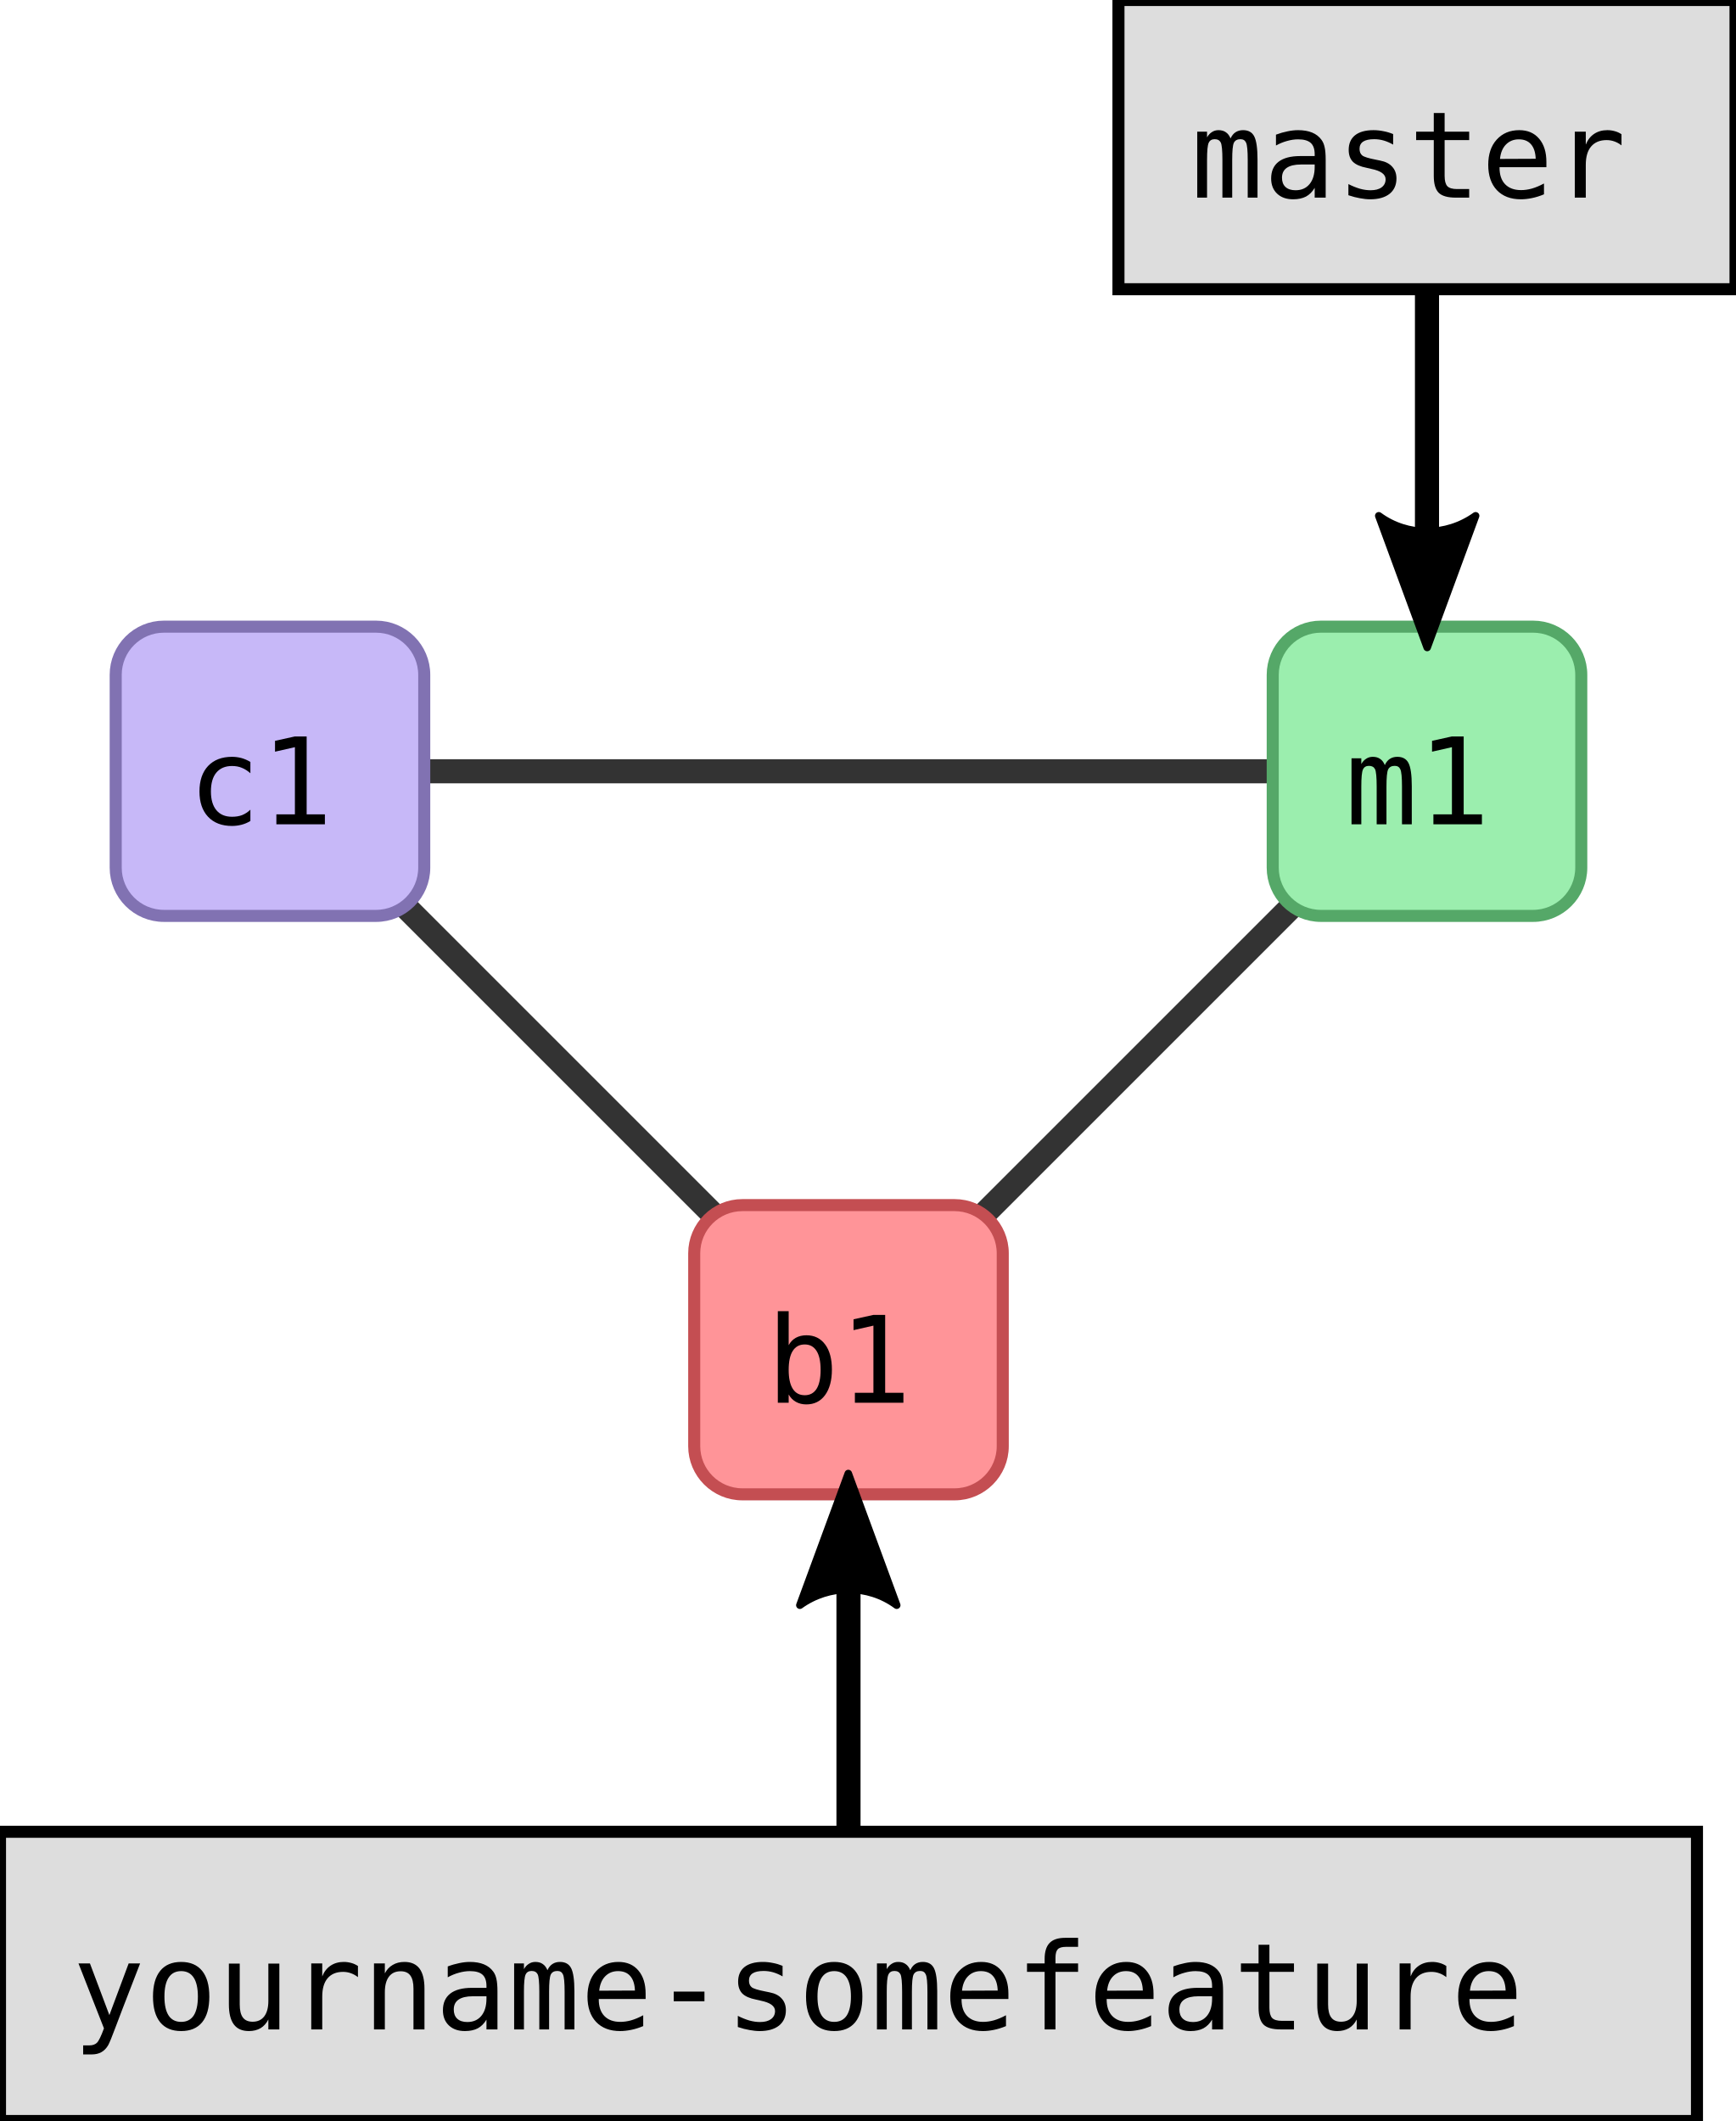
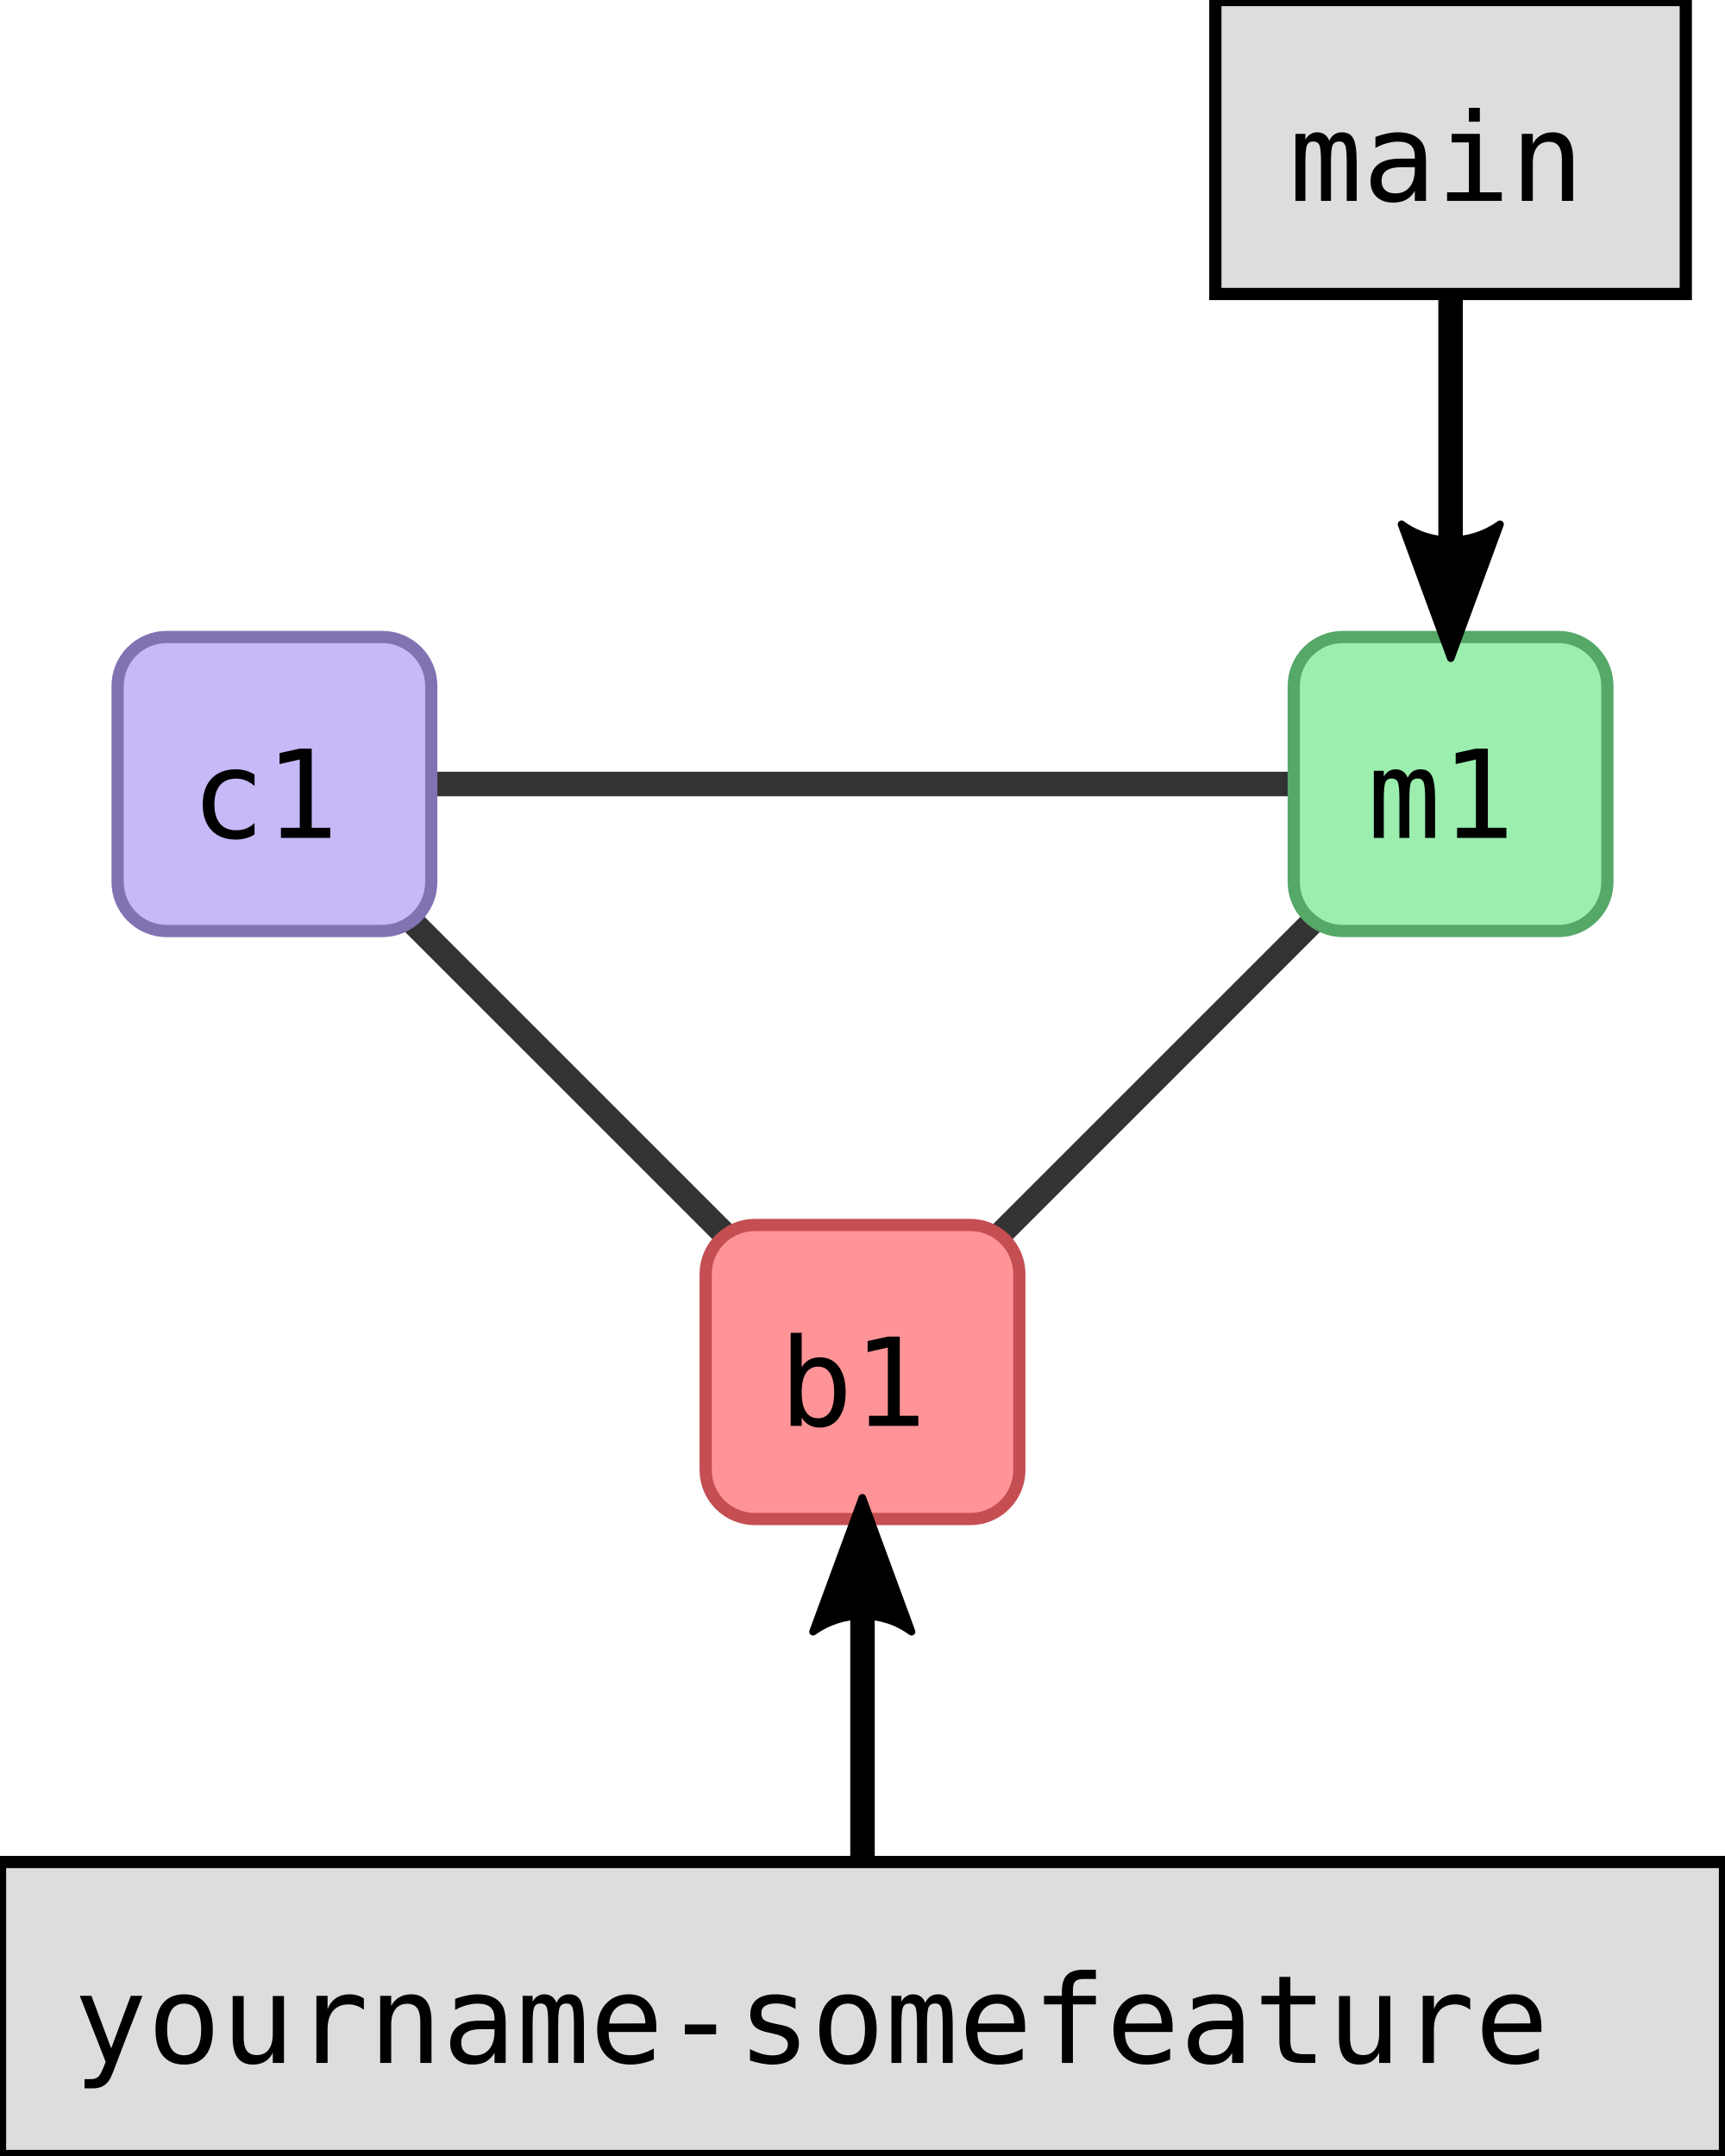
- <svg xmlns="http://www.w3.org/2000/svg" width="180.0" height="220.0" id="svg2" version="1.1">
+ <svg xmlns="http://www.w3.org/2000/svg" width="176.0" height="220.0" id="svg2" version="1.1">
  <defs id="defs4">
    <marker orient="auto" refY="0.0" refX="0.0" id="fullmarker" style="overflow:visible;">
      <path style="opacity:1.0;fill:#000000;stroke:#000000;fill-rule:evenodd;stroke-width:0.625;stroke-linejoin:round;" d="M 8.719,4.034 L -2.207,0.016 L 8.719,-4.002 C 6.973,-1.63 6.983,1.616 8.719,4.034 z " transform="scale(0.5) rotate(180) translate(0,0)" />
    </marker>
    <marker orient="auto" refY="0.0" refX="0.0" id="ghostmarker" style="overflow:visible;">
      <path style="opacity:0.2;fill:#000000;stroke:#000000;fill-rule:evenodd;stroke-width:0.625;stroke-linejoin:round;" d="M 8.719,4.034 L -2.207,0.016 L 8.719,-4.002 C 6.973,-1.63 6.983,1.616 8.719,4.034 z " transform="scale(0.5) rotate(180) translate(0,0)" />
    </marker>
  </defs>
  <g transform="translate(12.0,65.0) rotate(0)" id="layer1">
    <line x1="16.0" y1="15.0" x2="136.0" y2="15.0" style="stroke:#000000;                         stroke-width:2.5;                         stroke-opacity:0.8" />
    <line x1="16.0" y1="15.0" x2="76.0" y2="75.0" style="stroke:#000000;                         stroke-width:2.5;                         stroke-opacity:0.8" />
    <line x1="76.0" y1="75.0" x2="136.0" y2="15.0" style="stroke:#000000;                         stroke-width:2.5;                         stroke-opacity:0.8" />
    <rect style="fill:#c7b8f8;                         stroke:#8172B2;                         stroke-width:1.25;                         stroke-miterlimit:4;                         stroke-opacity:1.0;                         stroke-dasharray:none" width="32.0" height="30.0" x="0.0" y="0.0" ry="5.0" />
    <text style="font-size:12.5px;                         font-style:normal;                         font-weight:normal;                         line-height:125%%;                         letter-spacing:0px;                         word-spacing:0px;                         fill:#000000;                         fill-opacity:1.0;                         stroke:none;                         font-family:DejaVu Sans Mono" x="7.5" y="20.5">c1</text>
    <rect style="fill:#9beeae;                         stroke:#55A868;                         stroke-width:1.25;                         stroke-miterlimit:4;                         stroke-opacity:1.0;                         stroke-dasharray:none" width="32.0" height="30.0" x="120.0" y="0.0" ry="5.0" />
    <text style="font-size:12.5px;                         font-style:normal;                         font-weight:normal;                         line-height:125%%;                         letter-spacing:0px;                         word-spacing:0px;                         fill:#000000;                         fill-opacity:1.0;                         stroke:none;                         font-family:DejaVu Sans Mono" x="127.5" y="20.5">m1</text>
    <rect style="fill:#ff9498;                         stroke:#C44E52;                         stroke-width:1.25;                         stroke-miterlimit:4;                         stroke-opacity:1.0;                         stroke-dasharray:none" width="32.0" height="30.0" x="60.0" y="60.0" ry="5.0" />
    <text style="font-size:12.5px;                         font-style:normal;                         font-weight:normal;                         line-height:125%%;                         letter-spacing:0px;                         word-spacing:0px;                         fill:#000000;                         fill-opacity:1.0;                         stroke:none;                         font-family:DejaVu Sans Mono" x="67.5" y="80.5">b1</text>
    <path style="fill:none;                  stroke:#000000;                  stroke-width:2.5;                  stroke-linecap:butt;                  stroke-linejoin:miter;                  stroke-opacity:1.0;                  marker-end:url(#fullmarker);                  stroke-miterlimit:4;                  stroke-dasharray:none" d="M 76.0,140.0 76.0,90.6" />
    <rect style="fill:#dddddd;                         stroke:#000000;                         stroke-width:1.25;                         stroke-miterlimit:4;                         stroke-opacity:1.0;                         stroke-dasharray:none" width="176.0" height="30.0" x="-12.0" y="125.0" ry="0.0" />
    <text style="font-size:12.5px;                         font-style:normal;                         font-weight:normal;                         line-height:125%%;                         letter-spacing:0px;                         word-spacing:0px;                         fill:#000000;                         fill-opacity:1.0;                         stroke:none;                         font-family:DejaVu Sans Mono" x="-4.5" y="145.5">yourname-somefeature</text>
    <path style="fill:none;                  stroke:#000000;                  stroke-width:2.5;                  stroke-linecap:butt;                  stroke-linejoin:miter;                  stroke-opacity:1.0;                  marker-end:url(#fullmarker);                  stroke-miterlimit:4;                  stroke-dasharray:none" d="M 136.0,-50.0 136.0,-0.6" />
-     <rect style="fill:#dddddd;                         stroke:#000000;                         stroke-width:1.25;                         stroke-miterlimit:4;                         stroke-opacity:1.0;                         stroke-dasharray:none" width="64.0" height="30.0" x="104.0" y="-65.0" ry="0.0" />
-     <text style="font-size:12.5px;                         font-style:normal;                         font-weight:normal;                         line-height:125%%;                         letter-spacing:0px;                         word-spacing:0px;                         fill:#000000;                         fill-opacity:1.0;                         stroke:none;                         font-family:DejaVu Sans Mono" x="111.5" y="-44.5">master</text>
+     <rect style="fill:#dddddd;                         stroke:#000000;                         stroke-width:1.25;                         stroke-miterlimit:4;                         stroke-opacity:1.0;                         stroke-dasharray:none" width="48.0" height="30.0" x="112.0" y="-65.0" ry="0.0" />
+     <text style="font-size:12.5px;                         font-style:normal;                         font-weight:normal;                         line-height:125%%;                         letter-spacing:0px;                         word-spacing:0px;                         fill:#000000;                         fill-opacity:1.0;                         stroke:none;                         font-family:DejaVu Sans Mono" x="119.5" y="-44.5">main</text>
  </g>
</svg>
